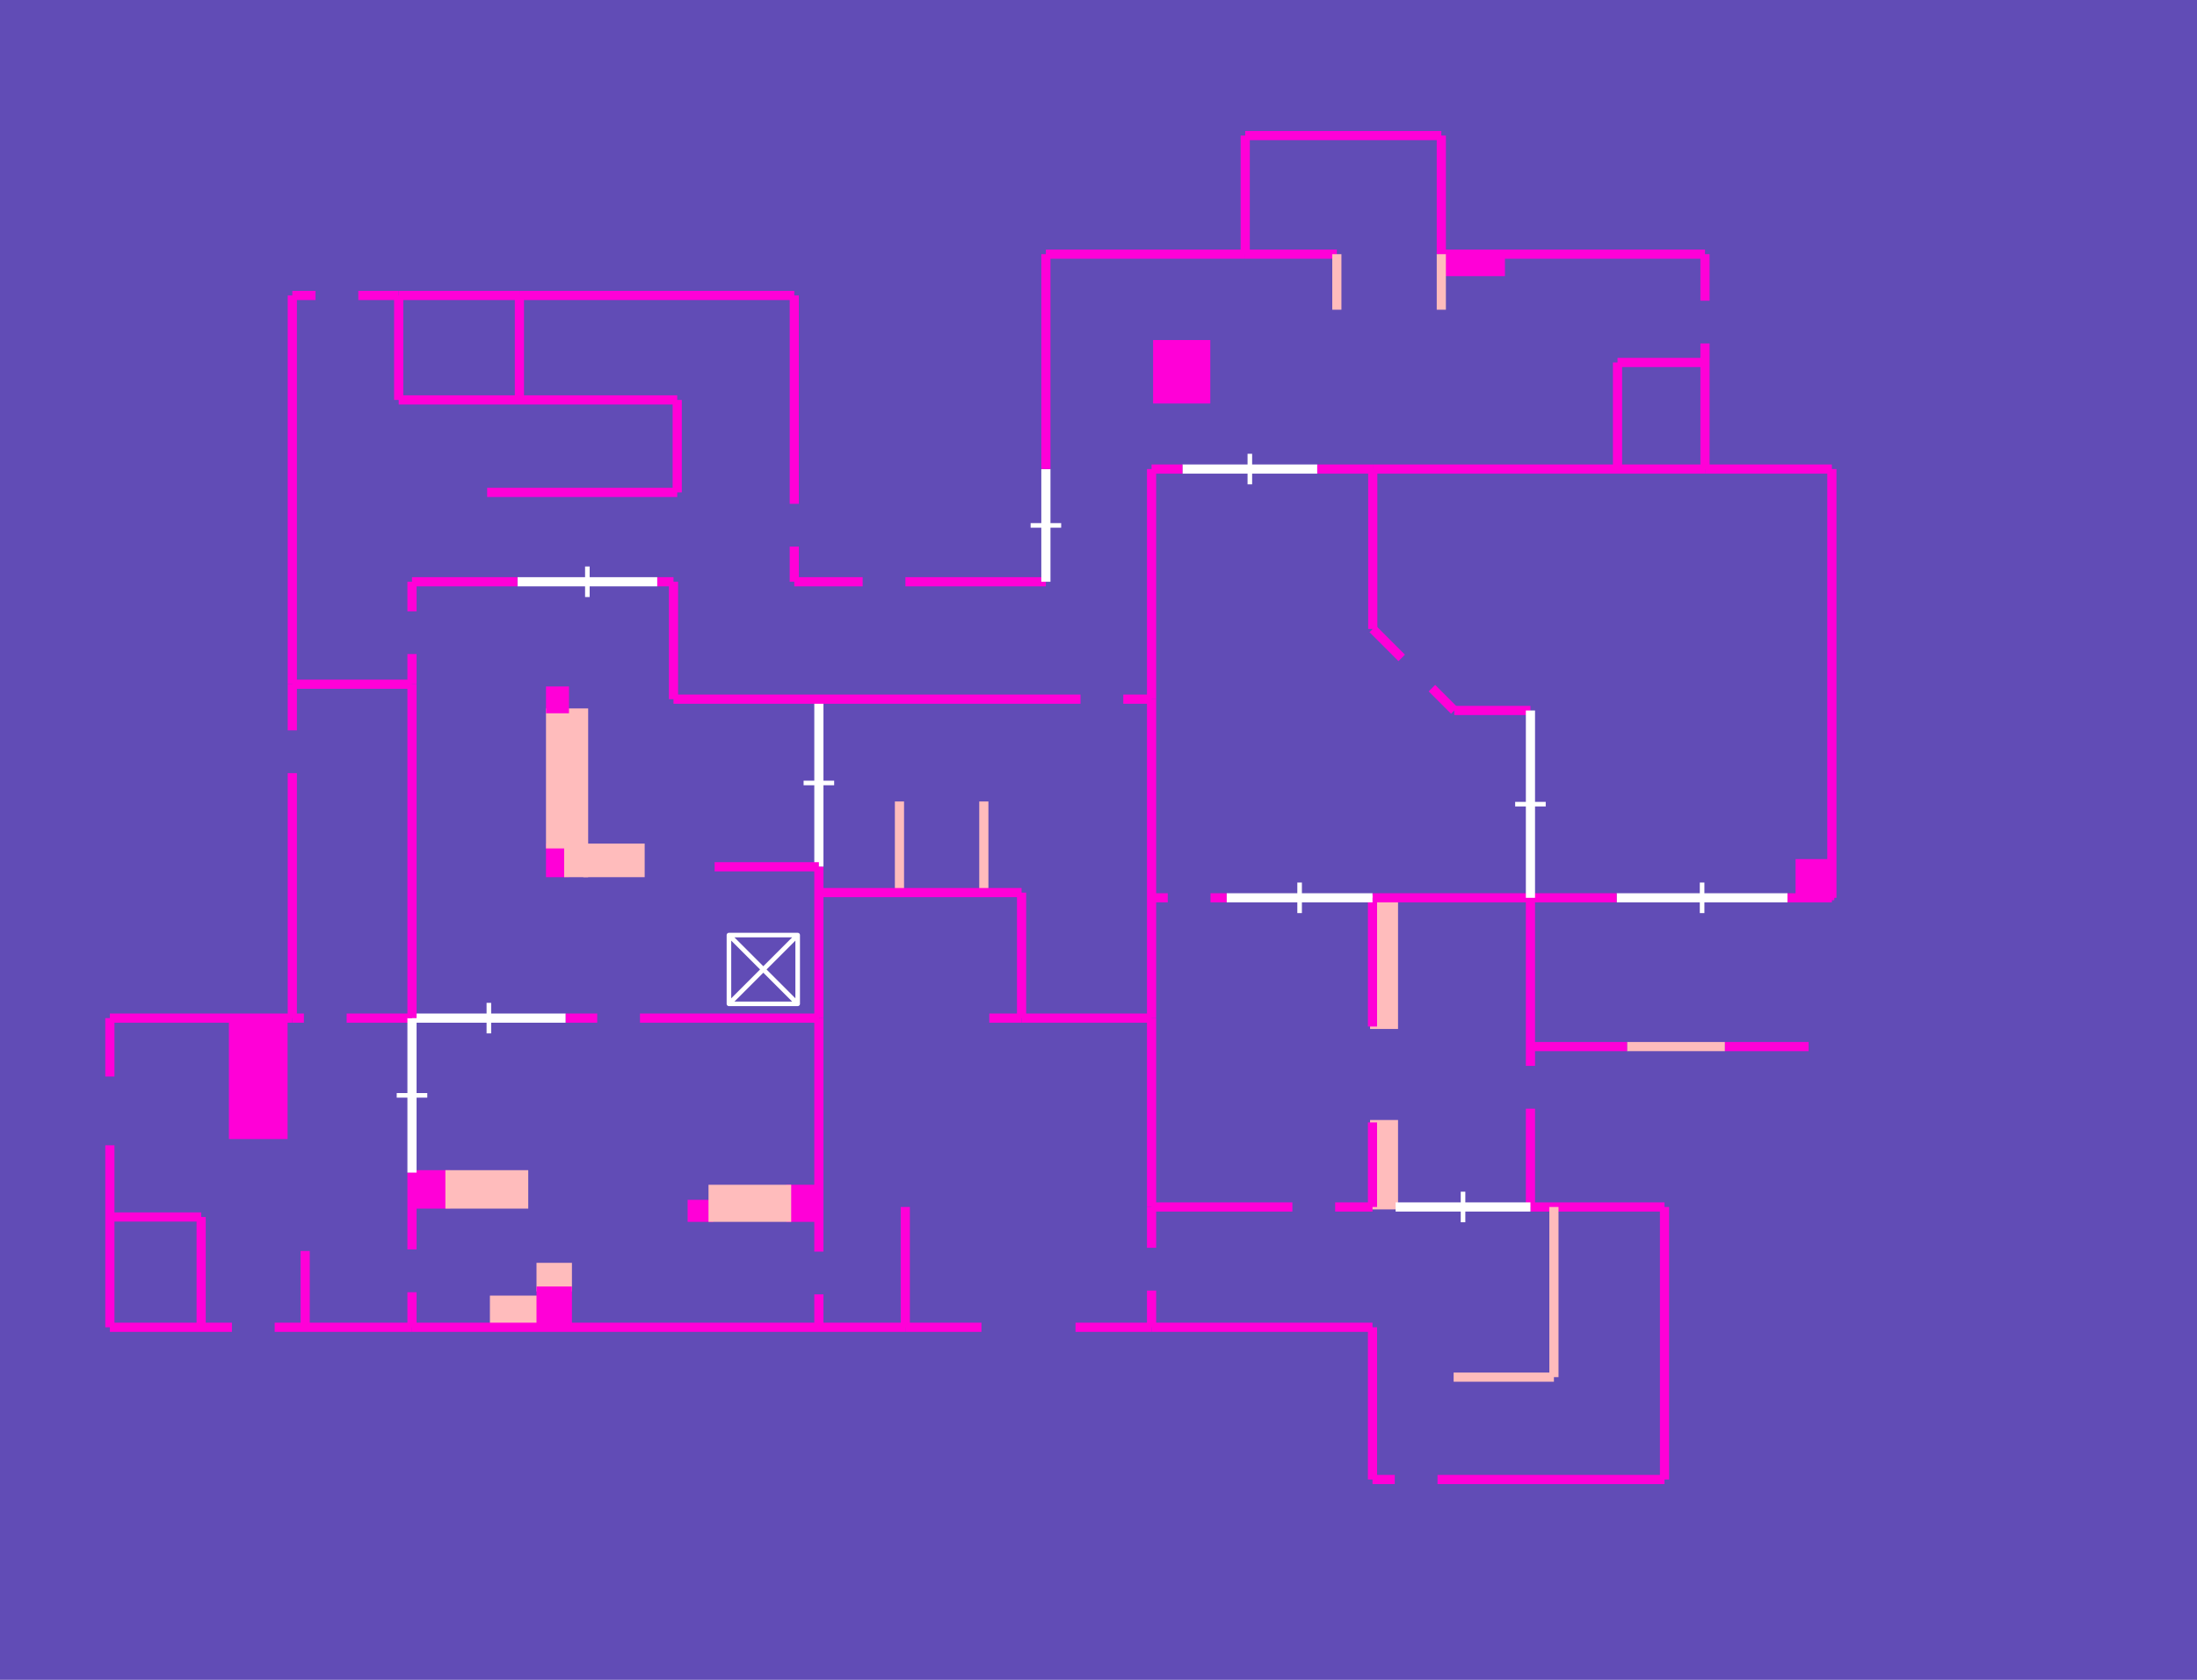
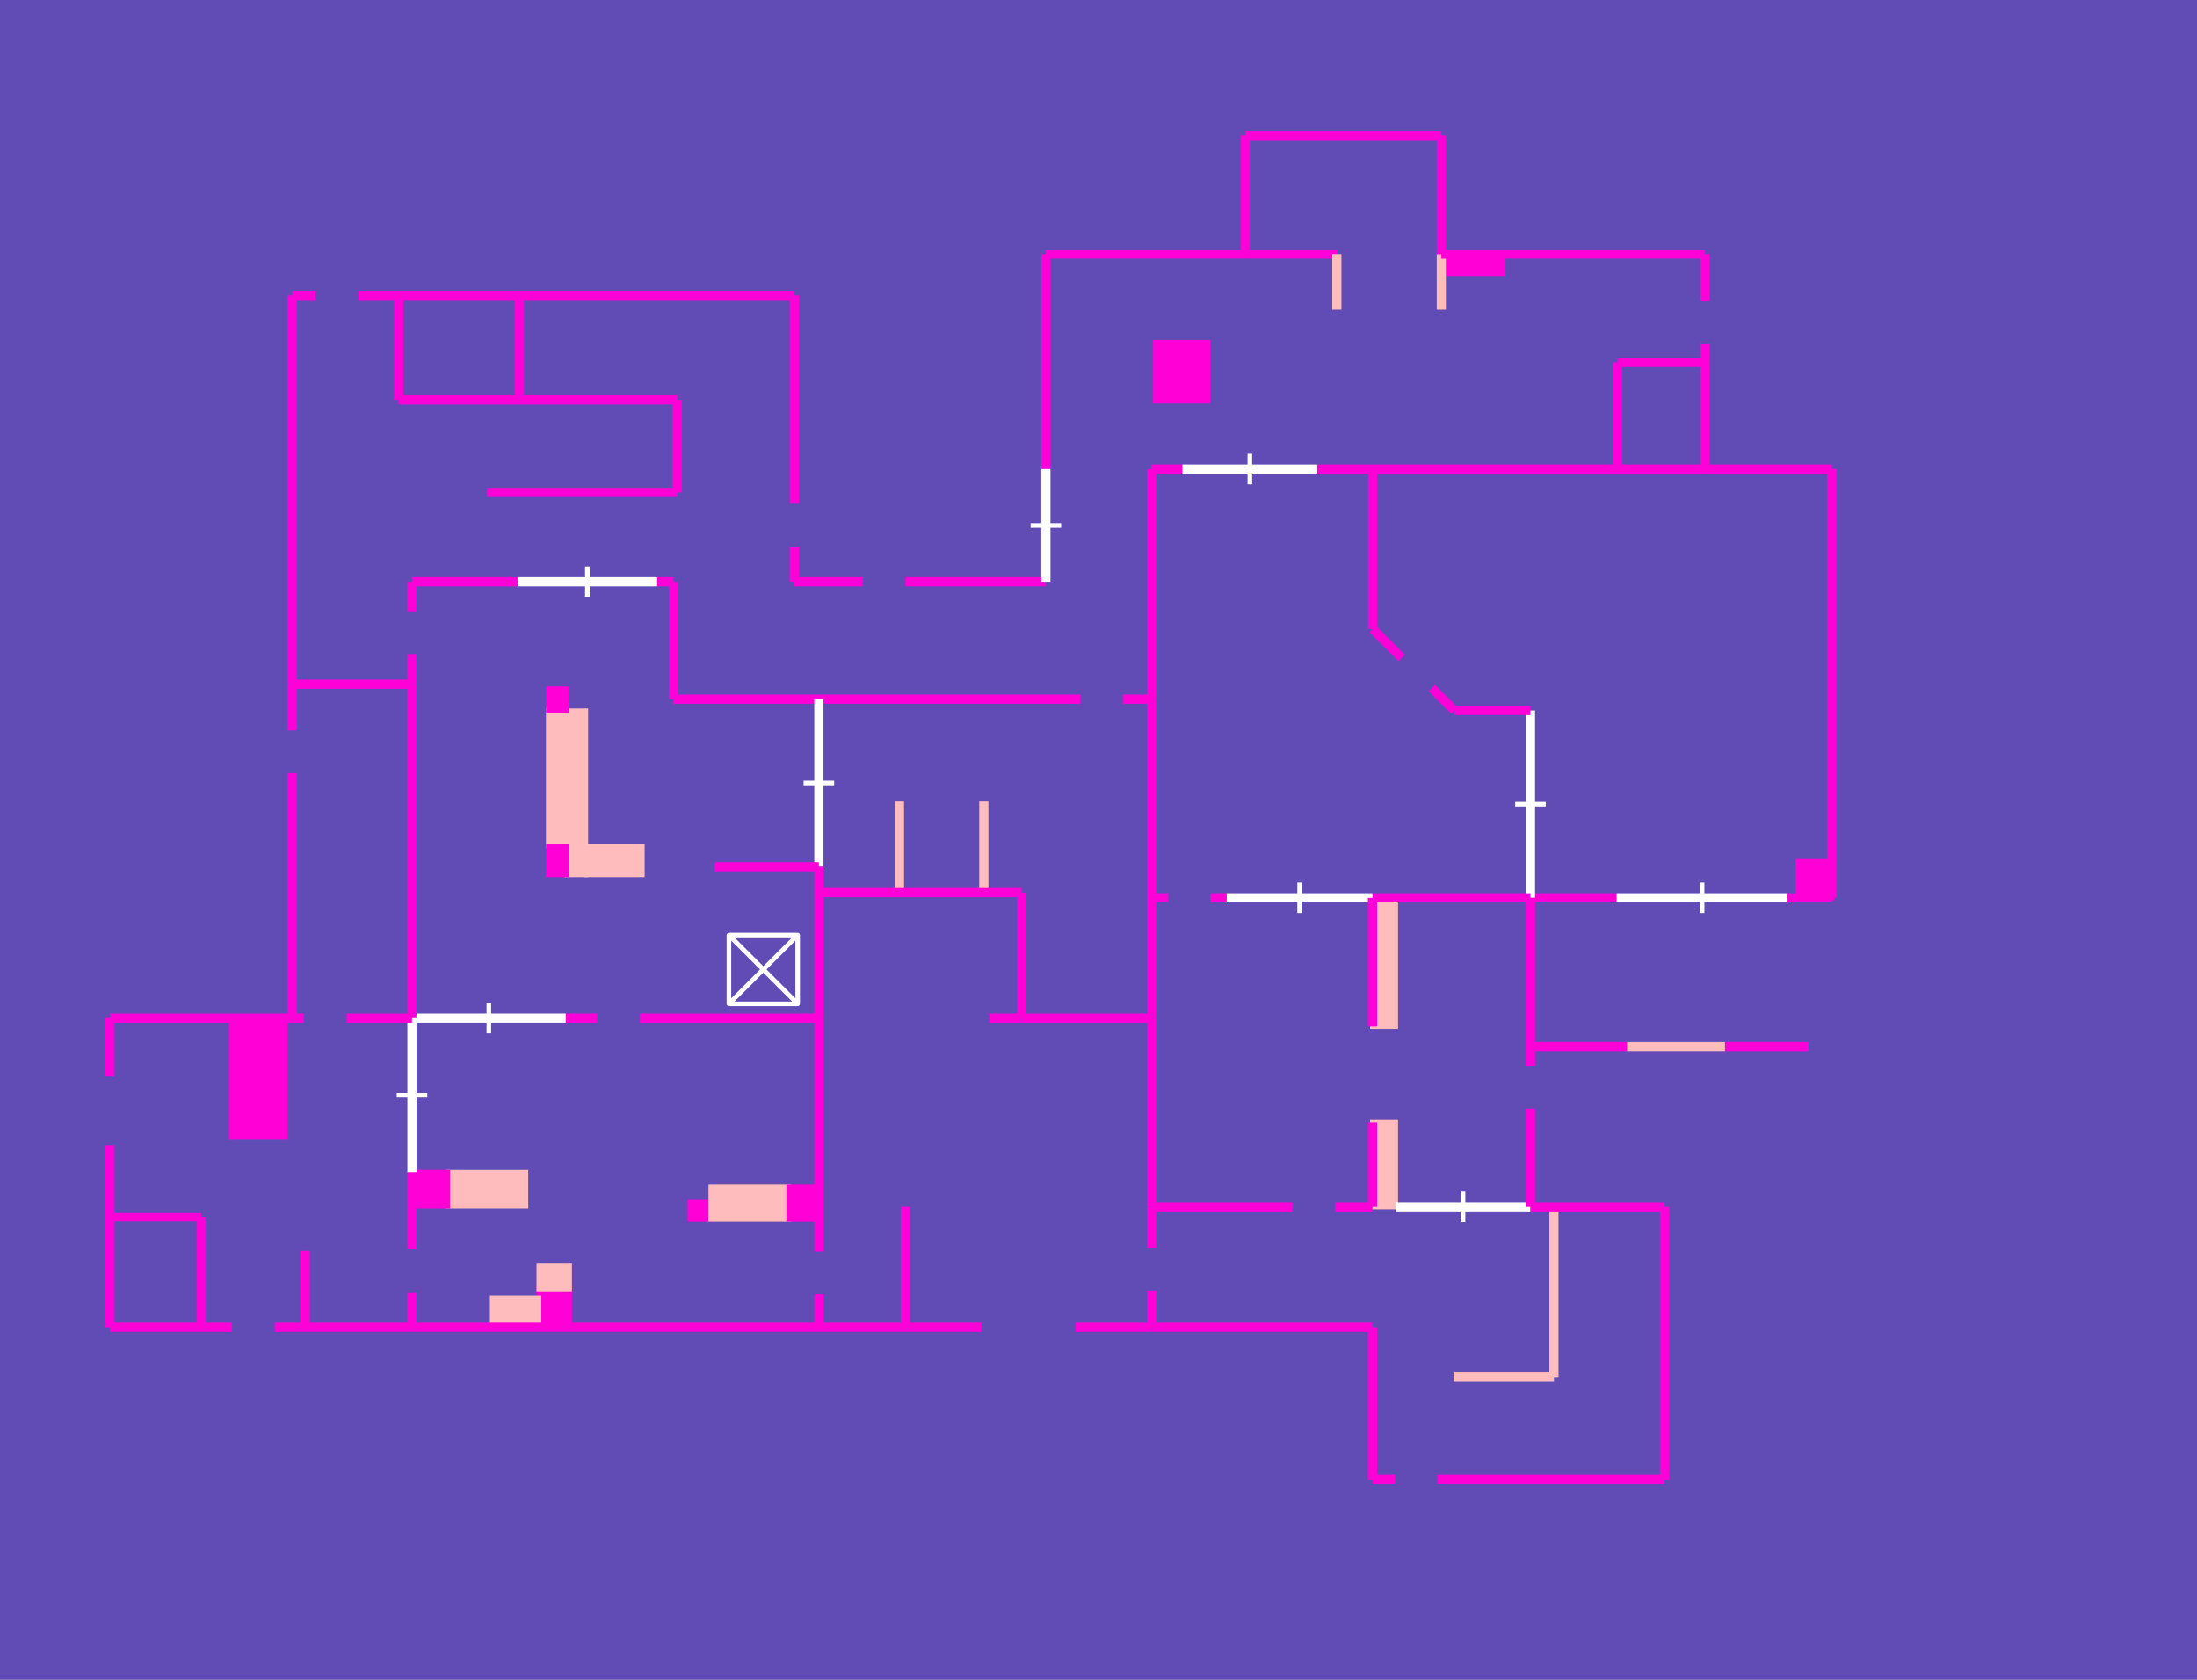
<svg xmlns="http://www.w3.org/2000/svg" viewBox="-20 -90 340 260">
  <rect fill="#614CB6" height="260" width="340" x="-20" y="-90" />
-   <path d="M258.252,-43.347 L263.493,-43.347 L263.493,-48.965 L258.251,-48.965 z" fill="#FF00D7" stroke="#FF00D7" stroke-width="0.75" transform="scale(1, -1)" />
-   <path d="M102.067,-98.745 L106.727,-98.745 L106.727,-93.754 L102.067,-93.754 z" fill="#FF00D7" stroke="#FF00D7" stroke-width="0.75" transform="scale(1, -1)" />
+   <path d="M70.647,-40.948 L64.871,-40.948 L64.871,-20.027 L70.647,-20.027 z" fill="#FFBCBC" stroke="#FFBCBC" stroke-width="0.75" transform="scale(1, -1)" />
+   <path d="M212.522,47.633 L203.053,47.633 L203.053,50.659 L212.522,50.659 z" fill="#FF00D7" stroke="#FF00D7" stroke-width="0.75" transform="scale(1, -1)" />
+   <path d="M61.375,-91.495 L49.3,-91.495 L49.3,-96.695 L61.375,-96.695 z" fill="#FFBCBC" stroke="#FFBCBC" stroke-width="0.75" transform="scale(1, -1)" />
+   <path d="M90.022,-96.084 L86.789,-96.084 L86.789,-98.745 L90.022,-98.745 z" fill="#FF00D7" stroke="#FF00D7" stroke-width="0.75" transform="scale(1, -1)" />
+   <path d="M43.759,-91.495 L49.3,-91.495 L49.3,-96.695 L43.759,-96.695 z" fill="#FF00D7" stroke="#FF00D7" stroke-width="0.75" transform="scale(1, -1)" />
+   <path d="M192.403,-68.889 L195.98,-68.889 L195.98,-48.965 L192.403,-48.965 z" fill="#FFBCBC" stroke="#FFBCBC" stroke-width="0.75" transform="scale(1, -1)" />
+   <path d="M68.135,-109.503 L63.402,-109.503 L63.402,-115.437 L68.135,-115.437 z" fill="#FF00D7" stroke="#FF00D7" stroke-width="0.75" transform="scale(1, -1)" />
+   <path d="M90.022,-93.754 L102.067,-93.754 L102.067,-98.745 L90.022,-98.745 z" fill="#FFBCBC" stroke="#FFBCBC" stroke-width="0.75" transform="scale(1, -1)" />
+   <path d="M15.8,-85.931 L24.131,-85.931 L24.131,-67.585 L15.8,-67.585 z" fill="#FF00D7" stroke="#FF00D7" stroke-width="0.75" transform="scale(1, -1)" />
+   <path d="M70.647,-45.395 L67.681,-45.395 L67.681,-40.948 L70.647,-40.948 z" fill="#FFBCBC" stroke="#FFBCBC" stroke-width="0.75" transform="scale(1, -1)" />
+   <path d="M67.681,-40.948 L64.871,-40.948 L64.871,-45.395 L67.681,-45.395 z" fill="#FF00D7" stroke="#FF00D7" stroke-width="0.75" transform="scale(1, -1)" />
+   <path d="M64.871,-16.628 L67.681,-16.628 L67.681,-20.027 L64.871,-20.027 z" fill="#FF00D7" stroke="#FF00D7" stroke-width="0.75" transform="scale(1, -1)" />
+   <path d="M63.402,-105.837 L68.135,-105.837 L68.135,-109.503 L63.402,-109.503 z" fill="#FFBCBC" stroke="#FFBCBC" stroke-width="0.75" transform="scale(1, -1)" />
  <path d="M166.928,36.995 L158.824,36.995 L158.824,27.922 L166.928,27.922 z" fill="#FF00D7" stroke="#FF00D7" stroke-width="0.75" transform="scale(1, -1)" />
  <path d="M192.403,-83.729 L195.98,-83.729 L195.98,-96.816 L192.403,-96.816 z" fill="#FFBCBC" stroke="#FFBCBC" stroke-width="0.75" transform="scale(1, -1)" />
-   <path d="M43.759,-91.495 L49.3,-91.495 L49.3,-96.695 L43.759,-96.695 z" fill="#FF00D7" stroke="#FF00D7" stroke-width="0.75" transform="scale(1, -1)" />
+   <path d="M56.191,-110.91 L63.402,-110.91 L63.402,-115.437 L56.191,-115.437 z" fill="#FFBCBC" stroke="#FFBCBC" stroke-width="0.75" transform="scale(1, -1)" />
+   <path d="M258.252,-43.347 L263.493,-43.347 L263.493,-48.965 L258.251,-48.965 z" fill="#FF00D7" stroke="#FF00D7" stroke-width="0.75" transform="scale(1, -1)" />
  <path d="M70.647,-40.948 L79.392,-40.948 L79.392,-45.395 L70.647,-45.395 z" fill="#FFBCBC" stroke="#FFBCBC" stroke-width="0.75" transform="scale(1, -1)" />
-   <path d="M212.522,47.633 L203.053,47.633 L203.053,50.659 L212.522,50.659 z" fill="#FF00D7" stroke="#FF00D7" stroke-width="0.75" transform="scale(1, -1)" />
-   <path d="M67.681,-40.948 L64.871,-40.948 L64.871,-45.395 L67.681,-45.395 z" fill="#FF00D7" stroke="#FF00D7" stroke-width="0.75" transform="scale(1, -1)" />
-   <path d="M56.191,-110.91 L63.402,-110.91 L63.402,-115.437 L56.191,-115.437 z" fill="#FFBCBC" stroke="#FFBCBC" stroke-width="0.75" transform="scale(1, -1)" />
-   <path d="M63.402,-105.837 L68.135,-105.837 L68.135,-109.503 L63.402,-109.503 z" fill="#FFBCBC" stroke="#FFBCBC" stroke-width="0.75" transform="scale(1, -1)" />
-   <path d="M70.647,-40.948 L64.871,-40.948 L64.871,-20.027 L70.647,-20.027 z" fill="#FFBCBC" stroke="#FFBCBC" stroke-width="0.75" transform="scale(1, -1)" />
-   <path d="M68.135,-109.503 L63.402,-109.503 L63.402,-115.437 L68.135,-115.437 z" fill="#FF00D7" stroke="#FF00D7" stroke-width="0.75" transform="scale(1, -1)" />
-   <path d="M192.403,-68.889 L195.98,-68.889 L195.98,-48.965 L192.403,-48.965 z" fill="#FFBCBC" stroke="#FFBCBC" stroke-width="0.75" transform="scale(1, -1)" />
-   <path d="M61.375,-91.495 L49.3,-91.495 L49.3,-96.695 L61.375,-96.695 z" fill="#FFBCBC" stroke="#FFBCBC" stroke-width="0.75" transform="scale(1, -1)" />
-   <path d="M90.022,-96.084 L86.789,-96.084 L86.789,-98.745 L90.022,-98.745 z" fill="#FF00D7" stroke="#FF00D7" stroke-width="0.75" transform="scale(1, -1)" />
-   <path d="M64.871,-16.628 L67.681,-16.628 L67.681,-20.027 L64.871,-20.027 z" fill="#FF00D7" stroke="#FF00D7" stroke-width="0.75" transform="scale(1, -1)" />
-   <path d="M15.8,-85.931 L24.131,-85.931 L24.131,-67.585 L15.8,-67.585 z" fill="#FF00D7" stroke="#FF00D7" stroke-width="0.75" transform="scale(1, -1)" />
-   <path d="M90.022,-93.754 L102.067,-93.754 L102.067,-98.745 L90.022,-98.745 z" fill="#FFBCBC" stroke="#FFBCBC" stroke-width="0.75" transform="scale(1, -1)" />
-   <path d="M70.647,-45.395 L67.681,-45.395 L67.681,-40.948 L70.647,-40.948 z" fill="#FFBCBC" stroke="#FFBCBC" stroke-width="0.75" transform="scale(1, -1)" />
+   <path d="M102.067,-98.745 L106.727,-98.745 L106.727,-93.754 L102.067,-93.754 z" fill="#FF00D7" stroke="#FF00D7" stroke-width="0.75" transform="scale(1, -1)" />
  <path d="M92.807,-65.373 L103.446,-54.735 L92.807,-54.735 L103.446,-65.373 L92.807,-65.373 L92.807,-54.735 L103.446,-54.735 L103.446,-65.373 z" fill="none" stroke="#FFFFFF" stroke-linejoin="round" stroke-width="0.709" transform="scale(1, -1)" />
+   <path d="M172.704,50.659 L186.885,50.659 z" fill="none" stroke="#FF00D7" stroke-width="1.418" transform="scale(1, -1)" />
+   <path d="M25.237,-15.904 L43.759,-15.904 z" fill="none" stroke="#FF00D7" stroke-width="1.418" transform="scale(1, -1)" />
+   <path d="M84.804,13.784 L84.804,28.1 z" fill="none" stroke="#FF00D7" stroke-width="1.418" transform="scale(1, -1)" />
+   <path d="M60.38,44.268 L41.7,44.268 z" fill="none" stroke="#FF00D7" stroke-width="1.418" transform="scale(1, -1)" />
+   <path d="M138.094,-48.157 L138.094,-67.585 z" fill="none" stroke="#FF00D7" stroke-width="1.418" transform="scale(1, -1)" />
+   <path d="M230.186,-48.965 L216.846,-48.965 z" fill="none" stroke="#FF00D7" stroke-width="1.418" transform="scale(1, -1)" />
+   <path d="M67.55,-67.585 L72.421,-67.585 z" fill="none" stroke="#FF00D7" stroke-width="1.418" transform="scale(1, -1)" />
+   <path d="M79.04,-67.585 L106.727,-67.585 z" fill="none" stroke="#FF00D7" stroke-width="1.418" transform="scale(1, -1)" />
+   <path d="M138.094,-67.585 L158.213,-67.585 z" fill="none" stroke="#FF00D7" stroke-width="1.418" transform="scale(1, -1)" />
+   <path d="M131.881,-115.437 L120.098,-115.437 z" fill="none" stroke="#FF00D7" stroke-width="1.418" transform="scale(1, -1)" />
+   <path d="M84.228,-18.218 L84.228,-0.045 z" fill="none" stroke="#FF00D7" stroke-width="1.418" transform="scale(1, -1)" />
+   <path d="M43.759,-67.585 L67.55,-67.585 z" fill="none" stroke="#FFFFFF" stroke-width="1.418" transform="scale(1, -1)" />
+   <path d="M55.655,-69.949 L55.655,-65.221 z" fill="none" stroke="#FFFFFF" stroke-width="0.709" transform="scale(1, -1)" />
+   <path d="M43.759,-91.495 L43.759,-67.585 z" fill="none" stroke="#FFFFFF" stroke-width="1.418" transform="scale(1, -1)" />
+   <path d="M46.124,-79.54 L41.395,-79.54 z" fill="none" stroke="#FFFFFF" stroke-width="0.709" transform="scale(1, -1)" />
+   <path d="M84.228,-18.218 L147.216,-18.218 z" fill="none" stroke="#FF00D7" stroke-width="1.418" transform="scale(1, -1)" />
+   <path d="M153.836,-18.218 L158.213,-18.218 z" fill="none" stroke="#FF00D7" stroke-width="1.418" transform="scale(1, -1)" />
+   <path d="M203.053,50.659 L203.053,42.063 z" fill="none" stroke="#FFBCBC" stroke-width="1.418" transform="scale(1, -1)" />
+   <path d="M43.759,-115.437 L120.098,-115.437 z" fill="none" stroke="#FF00D7" stroke-width="1.418" transform="scale(1, -1)" />
+   <path d="M186.885,42.063 L186.885,50.659 z" fill="none" stroke="#FFBCBC" stroke-width="1.418" transform="scale(1, -1)" />
+   <path d="M158.213,-67.585 L158.213,-18.218 z" fill="none" stroke="#FF00D7" stroke-width="1.418" transform="scale(1, -1)" />
+   <path d="M-2.997,-67.585 L25.237,-67.585 z" fill="none" stroke="#FF00D7" stroke-width="1.418" transform="scale(1, -1)" />
+   <path d="M216.846,-48.965 L216.846,-19.969 z" fill="none" stroke="#FFFFFF" stroke-width="1.418" transform="scale(1, -1)" />
+   <path d="M219.211,-34.467 L214.482,-34.467 z" fill="none" stroke="#FFFFFF" stroke-width="0.709" transform="scale(1, -1)" />
+   <path d="M132.254,-34.053 L132.254,-48.157 z" fill="none" stroke="#FFBCBC" stroke-width="1.418" transform="scale(1, -1)" />
+   <path d="M25.237,-15.904 L25.237,44.268 z" fill="none" stroke="#FF00D7" stroke-width="1.418" transform="scale(1, -1)" />
+   <path d="M263.493,-48.965 L256.636,-48.965 z" fill="none" stroke="#FF00D7" stroke-width="1.418" transform="scale(1, -1)" />
+   <path d="M119.197,-34.053 L119.197,-48.157 z" fill="none" stroke="#FFBCBC" stroke-width="1.418" transform="scale(1, -1)" />
+   <path d="M146.443,-115.437 L158.213,-115.437 z" fill="none" stroke="#FF00D7" stroke-width="1.418" transform="scale(1, -1)" />
+   <path d="M192.443,17.399 L192.443,-7.352 z" fill="none" stroke="#FF00D7" stroke-width="1.418" transform="scale(1, -1)" />
+   <path d="M169.844,-48.965 L167.337,-48.965 z" fill="none" stroke="#FF00D7" stroke-width="1.418" transform="scale(1, -1)" />
+   <path d="M160.717,-48.965 L158.213,-48.965 z" fill="none" stroke="#FF00D7" stroke-width="1.418" transform="scale(1, -1)" />
+   <path d="M25.237,-67.585 L25.237,-29.667 z" fill="none" stroke="#FF00D7" stroke-width="1.418" transform="scale(1, -1)" />
+   <path d="M25.237,-23.047 L25.237,-15.904 z" fill="none" stroke="#FF00D7" stroke-width="1.418" transform="scale(1, -1)" />
+   <path d="M243.857,50.659 L203.053,50.659 z" fill="none" stroke="#FF00D7" stroke-width="1.418" transform="scale(1, -1)" />
+   <path d="M203.053,50.659 L203.053,69.017 z" fill="none" stroke="#FF00D7" stroke-width="1.418" transform="scale(1, -1)" />
+   <path d="M230.32,17.399 L230.32,33.897 z" fill="none" stroke="#FF00D7" stroke-width="1.418" transform="scale(1, -1)" />
+   <path d="M230.186,-48.965 L256.636,-48.965 z" fill="none" stroke="#FFFFFF" stroke-width="1.418" transform="scale(1, -1)" />
+   <path d="M243.411,-51.33 L243.411,-46.601 z" fill="none" stroke="#FFFFFF" stroke-width="0.709" transform="scale(1, -1)" />
+   <path d="M158.213,-96.816 L180.003,-96.816 z" fill="none" stroke="#FF00D7" stroke-width="1.418" transform="scale(1, -1)" />
+   <path d="M186.623,-96.816 L192.403,-96.816 z" fill="none" stroke="#FF00D7" stroke-width="1.418" transform="scale(1, -1)" />
  <path d="M60.38,44.268 L60.38,28.1 z" fill="none" stroke="#FF00D7" stroke-width="1.418" transform="scale(1, -1)" />
-   <path d="M158.213,-115.437 L192.403,-115.437 z" fill="none" stroke="#FF00D7" stroke-width="1.418" transform="scale(1, -1)" />
-   <path d="M205.06,-19.969 L216.846,-19.969 z" fill="none" stroke="#FF00D7" stroke-width="1.418" transform="scale(1, -1)" />
+   <path d="M158.213,-96.816 L158.213,-67.585 z" fill="none" stroke="#FF00D7" stroke-width="1.418" transform="scale(1, -1)" />
+   <path d="M195.98,-96.816 L216.846,-96.816 z" fill="none" stroke="#FFFFFF" stroke-width="1.418" transform="scale(1, -1)" />
+   <path d="M206.413,-99.18 L206.413,-94.452 z" fill="none" stroke="#FFFFFF" stroke-width="0.709" transform="scale(1, -1)" />
+   <path d="M237.593,-96.816 L237.593,-138.998 z" fill="none" stroke="#FF00D7" stroke-width="1.418" transform="scale(1, -1)" />
+   <path d="M41.7,44.268 L35.448,44.268 z" fill="none" stroke="#FF00D7" stroke-width="1.418" transform="scale(1, -1)" />
+   <path d="M28.829,44.268 L25.237,44.268 z" fill="none" stroke="#FF00D7" stroke-width="1.418" transform="scale(1, -1)" />
+   <path d="M220.48,-96.816 L220.48,-123.154 z" fill="none" stroke="#FFBCBC" stroke-width="1.418" transform="scale(1, -1)" />
+   <path d="M192.403,-115.437 L192.403,-138.998 z" fill="none" stroke="#FF00D7" stroke-width="1.418" transform="scale(1, -1)" />
+   <path d="M158.213,17.399 L162.988,17.399 z" fill="none" stroke="#FF00D7" stroke-width="1.418" transform="scale(1, -1)" />
+   <path d="M231.795,-71.991 L216.846,-71.991 z" fill="none" stroke="#FF00D7" stroke-width="1.418" transform="scale(1, -1)" />
+   <path d="M138.094,-48.157 L106.727,-48.157 z" fill="none" stroke="#FF00D7" stroke-width="1.418" transform="scale(1, -1)" />
+   <path d="M43.759,-115.437 L43.759,-110.013 z" fill="none" stroke="#FF00D7" stroke-width="1.418" transform="scale(1, -1)" />
+   <path d="M43.759,-103.393 L43.759,-91.495 z" fill="none" stroke="#FF00D7" stroke-width="1.418" transform="scale(1, -1)" />
+   <path d="M192.403,-48.965 L169.844,-48.965 z" fill="none" stroke="#FFFFFF" stroke-width="1.418" transform="scale(1, -1)" />
+   <path d="M181.124,-46.601 L181.124,-51.33 z" fill="none" stroke="#FFFFFF" stroke-width="0.709" transform="scale(1, -1)" />
+   <path d="M243.857,17.399 L263.493,17.399 z" fill="none" stroke="#FF00D7" stroke-width="1.418" transform="scale(1, -1)" />
+   <path d="M84.804,28.1 L41.7,28.1 z" fill="none" stroke="#FF00D7" stroke-width="1.418" transform="scale(1, -1)" />
+   <path d="M216.846,-96.816 L216.846,-81.597 z" fill="none" stroke="#FF00D7" stroke-width="1.418" transform="scale(1, -1)" />
+   <path d="M216.846,-74.977 L216.846,-48.965 z" fill="none" stroke="#FF00D7" stroke-width="1.418" transform="scale(1, -1)" />
+   <path d="M106.727,-115.437 L106.727,-110.345 z" fill="none" stroke="#FF00D7" stroke-width="1.418" transform="scale(1, -1)" />
+   <path d="M106.727,-103.725 L106.727,-67.585 z" fill="none" stroke="#FF00D7" stroke-width="1.418" transform="scale(1, -1)" />
+   <path d="M81.712,-0.045 L60.085,-0.045 z" fill="none" stroke="#FFFFFF" stroke-width="1.418" transform="scale(1, -1)" />
+   <path d="M70.898,2.319 L70.898,-2.41 z" fill="none" stroke="#FFFFFF" stroke-width="0.709" transform="scale(1, -1)" />
+   <path d="M106.727,-18.218 L106.727,-44.159 z" fill="none" stroke="#FFFFFF" stroke-width="1.418" transform="scale(1, -1)" />
+   <path d="M104.363,-31.188 L109.091,-31.188 z" fill="none" stroke="#FFFFFF" stroke-width="0.709" transform="scale(1, -1)" />
  <path d="M158.213,-96.816 L158.213,-103.134 z" fill="none" stroke="#FF00D7" stroke-width="1.418" transform="scale(1, -1)" />
  <path d="M158.213,-109.753 L158.213,-115.437 z" fill="none" stroke="#FF00D7" stroke-width="1.418" transform="scale(1, -1)" />
+   <path d="M183.854,17.399 L192.443,17.399 z" fill="none" stroke="#FF00D7" stroke-width="1.418" transform="scale(1, -1)" />
+   <path d="M106.727,-44.159 L90.594,-44.159 z" fill="none" stroke="#FF00D7" stroke-width="1.418" transform="scale(1, -1)" />
+   <path d="M162.988,17.399 L183.854,17.399 z" fill="none" stroke="#FFFFFF" stroke-width="1.418" transform="scale(1, -1)" />
+   <path d="M173.421,15.035 L173.421,19.763 z" fill="none" stroke="#FFFFFF" stroke-width="0.709" transform="scale(1, -1)" />
+   <path d="M141.858,50.659 L141.858,17.399 z" fill="none" stroke="#FF00D7" stroke-width="1.418" transform="scale(1, -1)" />
+   <path d="M43.759,-15.904 L43.759,-67.585 z" fill="none" stroke="#FF00D7" stroke-width="1.418" transform="scale(1, -1)" />
+   <path d="M243.857,17.399 L192.443,17.399 z" fill="none" stroke="#FF00D7" stroke-width="1.418" transform="scale(1, -1)" />
+   <path d="M263.493,17.399 L263.493,-48.965 z" fill="none" stroke="#FF00D7" stroke-width="1.418" transform="scale(1, -1)" />
+   <path d="M55.389,13.784 L84.804,13.784 z" fill="none" stroke="#FF00D7" stroke-width="1.418" transform="scale(1, -1)" />
+   <path d="M203.053,69.017 L172.704,69.017 z" fill="none" stroke="#FF00D7" stroke-width="1.418" transform="scale(1, -1)" />
+   <path d="M192.403,-83.729 L192.403,-83.729 z" fill="none" stroke="#FF00D7" stroke-width="1.418" transform="scale(1, -1)" />
+   <path d="M158.213,-115.437 L192.403,-115.437 z" fill="none" stroke="#FF00D7" stroke-width="1.418" transform="scale(1, -1)" />
+   <path d="M192.403,-48.965 L216.846,-48.965 z" fill="none" stroke="#FF00D7" stroke-width="1.418" transform="scale(1, -1)" />
+   <path d="M102.919,44.268 L102.919,12.018 z" fill="none" stroke="#FF00D7" stroke-width="1.418" transform="scale(1, -1)" />
+   <path d="M102.919,5.398 L102.919,-0.045 z" fill="none" stroke="#FF00D7" stroke-width="1.418" transform="scale(1, -1)" />
+   <path d="M243.857,17.399 L243.857,36.838 z" fill="none" stroke="#FF00D7" stroke-width="1.418" transform="scale(1, -1)" />
+   <path d="M243.857,43.457 L243.857,50.659 z" fill="none" stroke="#FF00D7" stroke-width="1.418" transform="scale(1, -1)" />
+   <path d="M11.129,-115.437 L11.129,-98.366 z" fill="none" stroke="#FF00D7" stroke-width="1.418" transform="scale(1, -1)" />
+   <path d="M11.129,-98.366 L-2.997,-98.366 z" fill="none" stroke="#FF00D7" stroke-width="1.418" transform="scale(1, -1)" />
+   <path d="M205.06,-19.969 L216.846,-19.969 z" fill="none" stroke="#FF00D7" stroke-width="1.418" transform="scale(1, -1)" />
+   <path d="M246.946,-71.991 L259.893,-71.991 z" fill="none" stroke="#FF00D7" stroke-width="1.418" transform="scale(1, -1)" />
+   <path d="M141.858,-0.045 L120.119,-0.045 z" fill="none" stroke="#FF00D7" stroke-width="1.418" transform="scale(1, -1)" />
+   <path d="M113.5,-0.045 L102.919,-0.045 z" fill="none" stroke="#FF00D7" stroke-width="1.418" transform="scale(1, -1)" />
+   <path d="M230.32,33.897 L243.857,33.897 z" fill="none" stroke="#FF00D7" stroke-width="1.418" transform="scale(1, -1)" />
+   <path d="M25.237,-67.585 L27.028,-67.585 z" fill="none" stroke="#FF00D7" stroke-width="1.418" transform="scale(1, -1)" />
+   <path d="M33.648,-67.585 L43.759,-67.585 z" fill="none" stroke="#FF00D7" stroke-width="1.418" transform="scale(1, -1)" />
+   <path d="M133.101,-67.585 L138.094,-67.585 z" fill="none" stroke="#FF00D7" stroke-width="1.418" transform="scale(1, -1)" />
+   <path d="M41.7,28.1 L41.7,44.268 z" fill="none" stroke="#FF00D7" stroke-width="1.418" transform="scale(1, -1)" />
+   <path d="M43.759,-0.045 L60.085,-0.045 z" fill="none" stroke="#FF00D7" stroke-width="1.418" transform="scale(1, -1)" />
+   <path d="M-2.997,-67.585 L-2.997,-76.63 z" fill="none" stroke="#FF00D7" stroke-width="1.418" transform="scale(1, -1)" />
+   <path d="M-2.997,-87.268 L-2.997,-115.437 z" fill="none" stroke="#FF00D7" stroke-width="1.418" transform="scale(1, -1)" />
+   <path d="M172.704,69.017 L172.704,50.659 z" fill="none" stroke="#FF00D7" stroke-width="1.418" transform="scale(1, -1)" />
+   <path d="M237.593,-138.998 L202.465,-138.998 z" fill="none" stroke="#FF00D7" stroke-width="1.418" transform="scale(1, -1)" />
+   <path d="M195.845,-138.998 L192.403,-138.998 z" fill="none" stroke="#FF00D7" stroke-width="1.418" transform="scale(1, -1)" />
+   <path d="M27.224,-103.63 L27.224,-115.437 z" fill="none" stroke="#FF00D7" stroke-width="1.418" transform="scale(1, -1)" />
+   <path d="M246.946,-71.991 L231.795,-71.991 z" fill="none" stroke="#FFBCBC" stroke-width="1.418" transform="scale(1, -1)" />
+   <path d="M172.704,50.659 L141.858,50.659 z" fill="none" stroke="#FF00D7" stroke-width="1.418" transform="scale(1, -1)" />
+   <path d="M192.403,-68.889 L192.403,-48.965 z" fill="none" stroke="#FF00D7" stroke-width="1.418" transform="scale(1, -1)" />
+   <path d="M43.759,-0.045 L43.759,-4.614 z" fill="none" stroke="#FF00D7" stroke-width="1.418" transform="scale(1, -1)" />
+   <path d="M43.759,-11.233 L43.759,-15.904 z" fill="none" stroke="#FF00D7" stroke-width="1.418" transform="scale(1, -1)" />
+   <path d="M81.712,-0.045 L84.228,-0.045 z" fill="none" stroke="#FF00D7" stroke-width="1.418" transform="scale(1, -1)" />
+   <path d="M141.858,17.399 L141.858,-0.045 z" fill="none" stroke="#FFFFFF" stroke-width="1.418" transform="scale(1, -1)" />
+   <path d="M139.494,8.677 L144.222,8.677 z" fill="none" stroke="#FFFFFF" stroke-width="0.709" transform="scale(1, -1)" />
+   <path d="M216.846,-96.816 L237.593,-96.816 z" fill="none" stroke="#FF00D7" stroke-width="1.418" transform="scale(1, -1)" />
+   <path d="M106.727,-67.585 L106.727,-44.159 z" fill="none" stroke="#FF00D7" stroke-width="1.418" transform="scale(1, -1)" />
  <path d="M192.443,-7.352 L196.922,-11.831 z" fill="none" stroke="#FF00D7" stroke-width="1.418" transform="scale(1, -1)" />
  <path d="M201.602,-16.512 L205.06,-19.969 z" fill="none" stroke="#FF00D7" stroke-width="1.418" transform="scale(1, -1)" />
-   <path d="M132.254,-34.053 L132.254,-48.157 z" fill="none" stroke="#FFBCBC" stroke-width="1.418" transform="scale(1, -1)" />
-   <path d="M25.237,-67.585 L27.028,-67.585 z" fill="none" stroke="#FF00D7" stroke-width="1.418" transform="scale(1, -1)" />
-   <path d="M33.648,-67.585 L43.759,-67.585 z" fill="none" stroke="#FF00D7" stroke-width="1.418" transform="scale(1, -1)" />
-   <path d="M138.094,-48.157 L138.094,-67.585 z" fill="none" stroke="#FF00D7" stroke-width="1.418" transform="scale(1, -1)" />
-   <path d="M172.704,50.659 L186.885,50.659 z" fill="none" stroke="#FF00D7" stroke-width="1.418" transform="scale(1, -1)" />
-   <path d="M246.946,-71.991 L231.795,-71.991 z" fill="none" stroke="#FFBCBC" stroke-width="1.418" transform="scale(1, -1)" />
-   <path d="M84.228,-18.218 L84.228,-0.045 z" fill="none" stroke="#FF00D7" stroke-width="1.418" transform="scale(1, -1)" />
-   <path d="M43.759,-115.437 L43.759,-110.013 z" fill="none" stroke="#FF00D7" stroke-width="1.418" transform="scale(1, -1)" />
-   <path d="M43.759,-103.393 L43.759,-91.495 z" fill="none" stroke="#FF00D7" stroke-width="1.418" transform="scale(1, -1)" />
-   <path d="M102.919,44.268 L102.919,12.018 z" fill="none" stroke="#FF00D7" stroke-width="1.418" transform="scale(1, -1)" />
-   <path d="M102.919,5.398 L102.919,-0.045 z" fill="none" stroke="#FF00D7" stroke-width="1.418" transform="scale(1, -1)" />
-   <path d="M263.493,17.399 L263.493,-48.965 z" fill="none" stroke="#FF00D7" stroke-width="1.418" transform="scale(1, -1)" />
-   <path d="M43.759,-0.045 L43.759,-4.614 z" fill="none" stroke="#FF00D7" stroke-width="1.418" transform="scale(1, -1)" />
-   <path d="M43.759,-11.233 L43.759,-15.904 z" fill="none" stroke="#FF00D7" stroke-width="1.418" transform="scale(1, -1)" />
-   <path d="M216.846,-96.816 L237.593,-96.816 z" fill="none" stroke="#FF00D7" stroke-width="1.418" transform="scale(1, -1)" />
-   <path d="M158.213,-96.816 L158.213,-67.585 z" fill="none" stroke="#FF00D7" stroke-width="1.418" transform="scale(1, -1)" />
-   <path d="M230.186,-48.965 L256.636,-48.965 z" fill="none" stroke="#FFFFFF" stroke-width="1.418" transform="scale(1, -1)" />
-   <path d="M243.411,-51.33 L243.411,-46.601 z" fill="none" stroke="#FFFFFF" stroke-width="0.709" transform="scale(1, -1)" />
-   <path d="M146.443,-115.437 L158.213,-115.437 z" fill="none" stroke="#FF00D7" stroke-width="1.418" transform="scale(1, -1)" />
-   <path d="M172.704,69.017 L172.704,50.659 z" fill="none" stroke="#FF00D7" stroke-width="1.418" transform="scale(1, -1)" />
-   <path d="M220.48,-96.816 L220.48,-123.154 z" fill="none" stroke="#FFBCBC" stroke-width="1.418" transform="scale(1, -1)" />
-   <path d="M158.213,-67.585 L158.213,-18.218 z" fill="none" stroke="#FF00D7" stroke-width="1.418" transform="scale(1, -1)" />
-   <path d="M231.795,-71.991 L216.846,-71.991 z" fill="none" stroke="#FF00D7" stroke-width="1.418" transform="scale(1, -1)" />
-   <path d="M216.846,-96.816 L216.846,-81.597 z" fill="none" stroke="#FF00D7" stroke-width="1.418" transform="scale(1, -1)" />
-   <path d="M216.846,-74.977 L216.846,-48.965 z" fill="none" stroke="#FF00D7" stroke-width="1.418" transform="scale(1, -1)" />
-   <path d="M141.858,-0.045 L120.119,-0.045 z" fill="none" stroke="#FF00D7" stroke-width="1.418" transform="scale(1, -1)" />
-   <path d="M113.5,-0.045 L102.919,-0.045 z" fill="none" stroke="#FF00D7" stroke-width="1.418" transform="scale(1, -1)" />
-   <path d="M162.988,17.399 L183.854,17.399 z" fill="none" stroke="#FFFFFF" stroke-width="1.418" transform="scale(1, -1)" />
-   <path d="M173.421,15.035 L173.421,19.763 z" fill="none" stroke="#FFFFFF" stroke-width="0.709" transform="scale(1, -1)" />
-   <path d="M106.727,-115.437 L106.727,-110.345 z" fill="none" stroke="#FF00D7" stroke-width="1.418" transform="scale(1, -1)" />
-   <path d="M106.727,-103.725 L106.727,-67.585 z" fill="none" stroke="#FF00D7" stroke-width="1.418" transform="scale(1, -1)" />
-   <path d="M41.7,28.1 L41.7,44.268 z" fill="none" stroke="#FF00D7" stroke-width="1.418" transform="scale(1, -1)" />
-   <path d="M-2.997,-67.585 L25.237,-67.585 z" fill="none" stroke="#FF00D7" stroke-width="1.418" transform="scale(1, -1)" />
-   <path d="M192.403,-48.965 L216.846,-48.965 z" fill="none" stroke="#FF00D7" stroke-width="1.418" transform="scale(1, -1)" />
-   <path d="M158.213,-96.816 L180.003,-96.816 z" fill="none" stroke="#FF00D7" stroke-width="1.418" transform="scale(1, -1)" />
-   <path d="M186.623,-96.816 L192.403,-96.816 z" fill="none" stroke="#FF00D7" stroke-width="1.418" transform="scale(1, -1)" />
-   <path d="M183.854,17.399 L192.443,17.399 z" fill="none" stroke="#FF00D7" stroke-width="1.418" transform="scale(1, -1)" />
-   <path d="M172.704,50.659 L141.858,50.659 z" fill="none" stroke="#FF00D7" stroke-width="1.418" transform="scale(1, -1)" />
  <path d="M220.48,-123.154 L204.958,-123.154 z" fill="none" stroke="#FFBCBC" stroke-width="1.418" transform="scale(1, -1)" />
-   <path d="M41.7,44.268 L35.448,44.268 z" fill="none" stroke="#FF00D7" stroke-width="1.418" transform="scale(1, -1)" />
-   <path d="M28.829,44.268 L25.237,44.268 z" fill="none" stroke="#FF00D7" stroke-width="1.418" transform="scale(1, -1)" />
-   <path d="M192.443,17.399 L192.443,-7.352 z" fill="none" stroke="#FF00D7" stroke-width="1.418" transform="scale(1, -1)" />
-   <path d="M243.857,17.399 L243.857,36.838 z" fill="none" stroke="#FF00D7" stroke-width="1.418" transform="scale(1, -1)" />
-   <path d="M243.857,43.457 L243.857,50.659 z" fill="none" stroke="#FF00D7" stroke-width="1.418" transform="scale(1, -1)" />
-   <path d="M25.237,-15.904 L43.759,-15.904 z" fill="none" stroke="#FF00D7" stroke-width="1.418" transform="scale(1, -1)" />
-   <path d="M60.38,44.268 L41.7,44.268 z" fill="none" stroke="#FF00D7" stroke-width="1.418" transform="scale(1, -1)" />
-   <path d="M43.759,-91.495 L43.759,-67.585 z" fill="none" stroke="#FFFFFF" stroke-width="1.418" transform="scale(1, -1)" />
-   <path d="M46.124,-79.54 L41.395,-79.54 z" fill="none" stroke="#FFFFFF" stroke-width="0.709" transform="scale(1, -1)" />
-   <path d="M186.885,42.063 L186.885,50.659 z" fill="none" stroke="#FFBCBC" stroke-width="1.418" transform="scale(1, -1)" />
+   <path d="M60.38,44.268 L102.919,44.268 z" fill="none" stroke="#FF00D7" stroke-width="1.418" transform="scale(1, -1)" />
+   <path d="M158.213,-18.218 L158.213,17.399 z" fill="none" stroke="#FF00D7" stroke-width="1.418" transform="scale(1, -1)" />
  <path d="M-2.997,-115.437 L15.89,-115.437 z" fill="none" stroke="#FF00D7" stroke-width="1.418" transform="scale(1, -1)" />
  <path d="M22.509,-115.437 L43.759,-115.437 z" fill="none" stroke="#FF00D7" stroke-width="1.418" transform="scale(1, -1)" />
-   <path d="M55.389,13.784 L84.804,13.784 z" fill="none" stroke="#FF00D7" stroke-width="1.418" transform="scale(1, -1)" />
-   <path d="M131.881,-115.437 L120.098,-115.437 z" fill="none" stroke="#FF00D7" stroke-width="1.418" transform="scale(1, -1)" />
-   <path d="M81.712,-0.045 L84.228,-0.045 z" fill="none" stroke="#FF00D7" stroke-width="1.418" transform="scale(1, -1)" />
-   <path d="M106.727,-18.218 L106.727,-44.159 z" fill="none" stroke="#FFFFFF" stroke-width="1.418" transform="scale(1, -1)" />
-   <path d="M104.363,-31.188 L109.091,-31.188 z" fill="none" stroke="#FFFFFF" stroke-width="0.709" transform="scale(1, -1)" />
-   <path d="M243.857,50.659 L203.053,50.659 z" fill="none" stroke="#FF00D7" stroke-width="1.418" transform="scale(1, -1)" />
-   <path d="M43.759,-67.585 L67.55,-67.585 z" fill="none" stroke="#FFFFFF" stroke-width="1.418" transform="scale(1, -1)" />
-   <path d="M55.655,-69.949 L55.655,-65.221 z" fill="none" stroke="#FFFFFF" stroke-width="0.709" transform="scale(1, -1)" />
-   <path d="M133.101,-67.585 L138.094,-67.585 z" fill="none" stroke="#FF00D7" stroke-width="1.418" transform="scale(1, -1)" />
-   <path d="M81.712,-0.045 L60.085,-0.045 z" fill="none" stroke="#FFFFFF" stroke-width="1.418" transform="scale(1, -1)" />
-   <path d="M70.898,2.319 L70.898,-2.41 z" fill="none" stroke="#FFFFFF" stroke-width="0.709" transform="scale(1, -1)" />
-   <path d="M192.403,-115.437 L192.403,-138.998 z" fill="none" stroke="#FF00D7" stroke-width="1.418" transform="scale(1, -1)" />
-   <path d="M203.053,69.017 L172.704,69.017 z" fill="none" stroke="#FF00D7" stroke-width="1.418" transform="scale(1, -1)" />
-   <path d="M263.493,-48.965 L256.636,-48.965 z" fill="none" stroke="#FF00D7" stroke-width="1.418" transform="scale(1, -1)" />
-   <path d="M106.727,-67.585 L106.727,-44.159 z" fill="none" stroke="#FF00D7" stroke-width="1.418" transform="scale(1, -1)" />
-   <path d="M11.129,-98.366 L-2.997,-98.366 z" fill="none" stroke="#FF00D7" stroke-width="1.418" transform="scale(1, -1)" />
-   <path d="M119.197,-34.053 L119.197,-48.157 z" fill="none" stroke="#FFBCBC" stroke-width="1.418" transform="scale(1, -1)" />
-   <path d="M43.759,-115.437 L120.098,-115.437 z" fill="none" stroke="#FF00D7" stroke-width="1.418" transform="scale(1, -1)" />
-   <path d="M138.094,-67.585 L158.213,-67.585 z" fill="none" stroke="#FF00D7" stroke-width="1.418" transform="scale(1, -1)" />
  <path d="M192.403,-96.816 L192.403,-83.729 z" fill="none" stroke="#FF00D7" stroke-width="1.418" transform="scale(1, -1)" />
-   <path d="M230.186,-48.965 L216.846,-48.965 z" fill="none" stroke="#FF00D7" stroke-width="1.418" transform="scale(1, -1)" />
-   <path d="M246.946,-71.991 L259.893,-71.991 z" fill="none" stroke="#FF00D7" stroke-width="1.418" transform="scale(1, -1)" />
-   <path d="M230.32,17.399 L230.32,33.897 z" fill="none" stroke="#FF00D7" stroke-width="1.418" transform="scale(1, -1)" />
-   <path d="M203.053,50.659 L203.053,69.017 z" fill="none" stroke="#FF00D7" stroke-width="1.418" transform="scale(1, -1)" />
-   <path d="M67.55,-67.585 L72.421,-67.585 z" fill="none" stroke="#FF00D7" stroke-width="1.418" transform="scale(1, -1)" />
-   <path d="M79.04,-67.585 L106.727,-67.585 z" fill="none" stroke="#FF00D7" stroke-width="1.418" transform="scale(1, -1)" />
-   <path d="M43.759,-0.045 L60.085,-0.045 z" fill="none" stroke="#FF00D7" stroke-width="1.418" transform="scale(1, -1)" />
-   <path d="M11.129,-115.437 L11.129,-98.366 z" fill="none" stroke="#FF00D7" stroke-width="1.418" transform="scale(1, -1)" />
-   <path d="M243.857,17.399 L263.493,17.399 z" fill="none" stroke="#FF00D7" stroke-width="1.418" transform="scale(1, -1)" />
-   <path d="M138.094,-48.157 L106.727,-48.157 z" fill="none" stroke="#FF00D7" stroke-width="1.418" transform="scale(1, -1)" />
-   <path d="M192.403,-68.889 L192.403,-48.965 z" fill="none" stroke="#FF00D7" stroke-width="1.418" transform="scale(1, -1)" />
-   <path d="M243.857,17.399 L192.443,17.399 z" fill="none" stroke="#FF00D7" stroke-width="1.418" transform="scale(1, -1)" />
-   <path d="M27.224,-103.63 L27.224,-115.437 z" fill="none" stroke="#FF00D7" stroke-width="1.418" transform="scale(1, -1)" />
-   <path d="M195.98,-96.816 L216.846,-96.816 z" fill="none" stroke="#FFFFFF" stroke-width="1.418" transform="scale(1, -1)" />
-   <path d="M206.413,-99.18 L206.413,-94.452 z" fill="none" stroke="#FFFFFF" stroke-width="0.709" transform="scale(1, -1)" />
-   <path d="M84.804,13.784 L84.804,28.1 z" fill="none" stroke="#FF00D7" stroke-width="1.418" transform="scale(1, -1)" />
-   <path d="M169.844,-48.965 L167.337,-48.965 z" fill="none" stroke="#FF00D7" stroke-width="1.418" transform="scale(1, -1)" />
-   <path d="M160.717,-48.965 L158.213,-48.965 z" fill="none" stroke="#FF00D7" stroke-width="1.418" transform="scale(1, -1)" />
-   <path d="M237.593,-96.816 L237.593,-138.998 z" fill="none" stroke="#FF00D7" stroke-width="1.418" transform="scale(1, -1)" />
-   <path d="M141.858,17.399 L141.858,-0.045 z" fill="none" stroke="#FFFFFF" stroke-width="1.418" transform="scale(1, -1)" />
-   <path d="M139.494,8.677 L144.222,8.677 z" fill="none" stroke="#FFFFFF" stroke-width="0.709" transform="scale(1, -1)" />
-   <path d="M84.804,28.1 L41.7,28.1 z" fill="none" stroke="#FF00D7" stroke-width="1.418" transform="scale(1, -1)" />
-   <path d="M192.403,-83.729 L192.403,-83.729 z" fill="none" stroke="#FF00D7" stroke-width="1.418" transform="scale(1, -1)" />
  <path d="M120.098,-115.437 L120.098,-96.816 z" fill="none" stroke="#FF00D7" stroke-width="1.418" transform="scale(1, -1)" />
-   <path d="M-2.997,-67.585 L-2.997,-76.63 z" fill="none" stroke="#FF00D7" stroke-width="1.418" transform="scale(1, -1)" />
-   <path d="M-2.997,-87.268 L-2.997,-115.437 z" fill="none" stroke="#FF00D7" stroke-width="1.418" transform="scale(1, -1)" />
-   <path d="M25.237,-67.585 L25.237,-29.667 z" fill="none" stroke="#FF00D7" stroke-width="1.418" transform="scale(1, -1)" />
-   <path d="M25.237,-23.047 L25.237,-15.904 z" fill="none" stroke="#FF00D7" stroke-width="1.418" transform="scale(1, -1)" />
-   <path d="M106.727,-44.159 L90.594,-44.159 z" fill="none" stroke="#FF00D7" stroke-width="1.418" transform="scale(1, -1)" />
-   <path d="M141.858,50.659 L141.858,17.399 z" fill="none" stroke="#FF00D7" stroke-width="1.418" transform="scale(1, -1)" />
-   <path d="M43.759,-15.904 L43.759,-67.585 z" fill="none" stroke="#FF00D7" stroke-width="1.418" transform="scale(1, -1)" />
-   <path d="M84.228,-18.218 L147.216,-18.218 z" fill="none" stroke="#FF00D7" stroke-width="1.418" transform="scale(1, -1)" />
-   <path d="M153.836,-18.218 L158.213,-18.218 z" fill="none" stroke="#FF00D7" stroke-width="1.418" transform="scale(1, -1)" />
-   <path d="M230.32,33.897 L243.857,33.897 z" fill="none" stroke="#FF00D7" stroke-width="1.418" transform="scale(1, -1)" />
-   <path d="M237.593,-138.998 L202.465,-138.998 z" fill="none" stroke="#FF00D7" stroke-width="1.418" transform="scale(1, -1)" />
-   <path d="M195.845,-138.998 L192.403,-138.998 z" fill="none" stroke="#FF00D7" stroke-width="1.418" transform="scale(1, -1)" />
-   <path d="M158.213,-18.218 L158.213,17.399 z" fill="none" stroke="#FF00D7" stroke-width="1.418" transform="scale(1, -1)" />
-   <path d="M192.403,-48.965 L169.844,-48.965 z" fill="none" stroke="#FFFFFF" stroke-width="1.418" transform="scale(1, -1)" />
-   <path d="M181.124,-46.601 L181.124,-51.33 z" fill="none" stroke="#FFFFFF" stroke-width="0.709" transform="scale(1, -1)" />
-   <path d="M158.213,17.399 L162.988,17.399 z" fill="none" stroke="#FF00D7" stroke-width="1.418" transform="scale(1, -1)" />
-   <path d="M216.846,-48.965 L216.846,-19.969 z" fill="none" stroke="#FFFFFF" stroke-width="1.418" transform="scale(1, -1)" />
-   <path d="M219.211,-34.467 L214.482,-34.467 z" fill="none" stroke="#FFFFFF" stroke-width="0.709" transform="scale(1, -1)" />
-   <path d="M203.053,50.659 L203.053,42.063 z" fill="none" stroke="#FFBCBC" stroke-width="1.418" transform="scale(1, -1)" />
-   <path d="M60.38,44.268 L102.919,44.268 z" fill="none" stroke="#FF00D7" stroke-width="1.418" transform="scale(1, -1)" />
-   <path d="M25.237,-15.904 L25.237,44.268 z" fill="none" stroke="#FF00D7" stroke-width="1.418" transform="scale(1, -1)" />
</svg>
